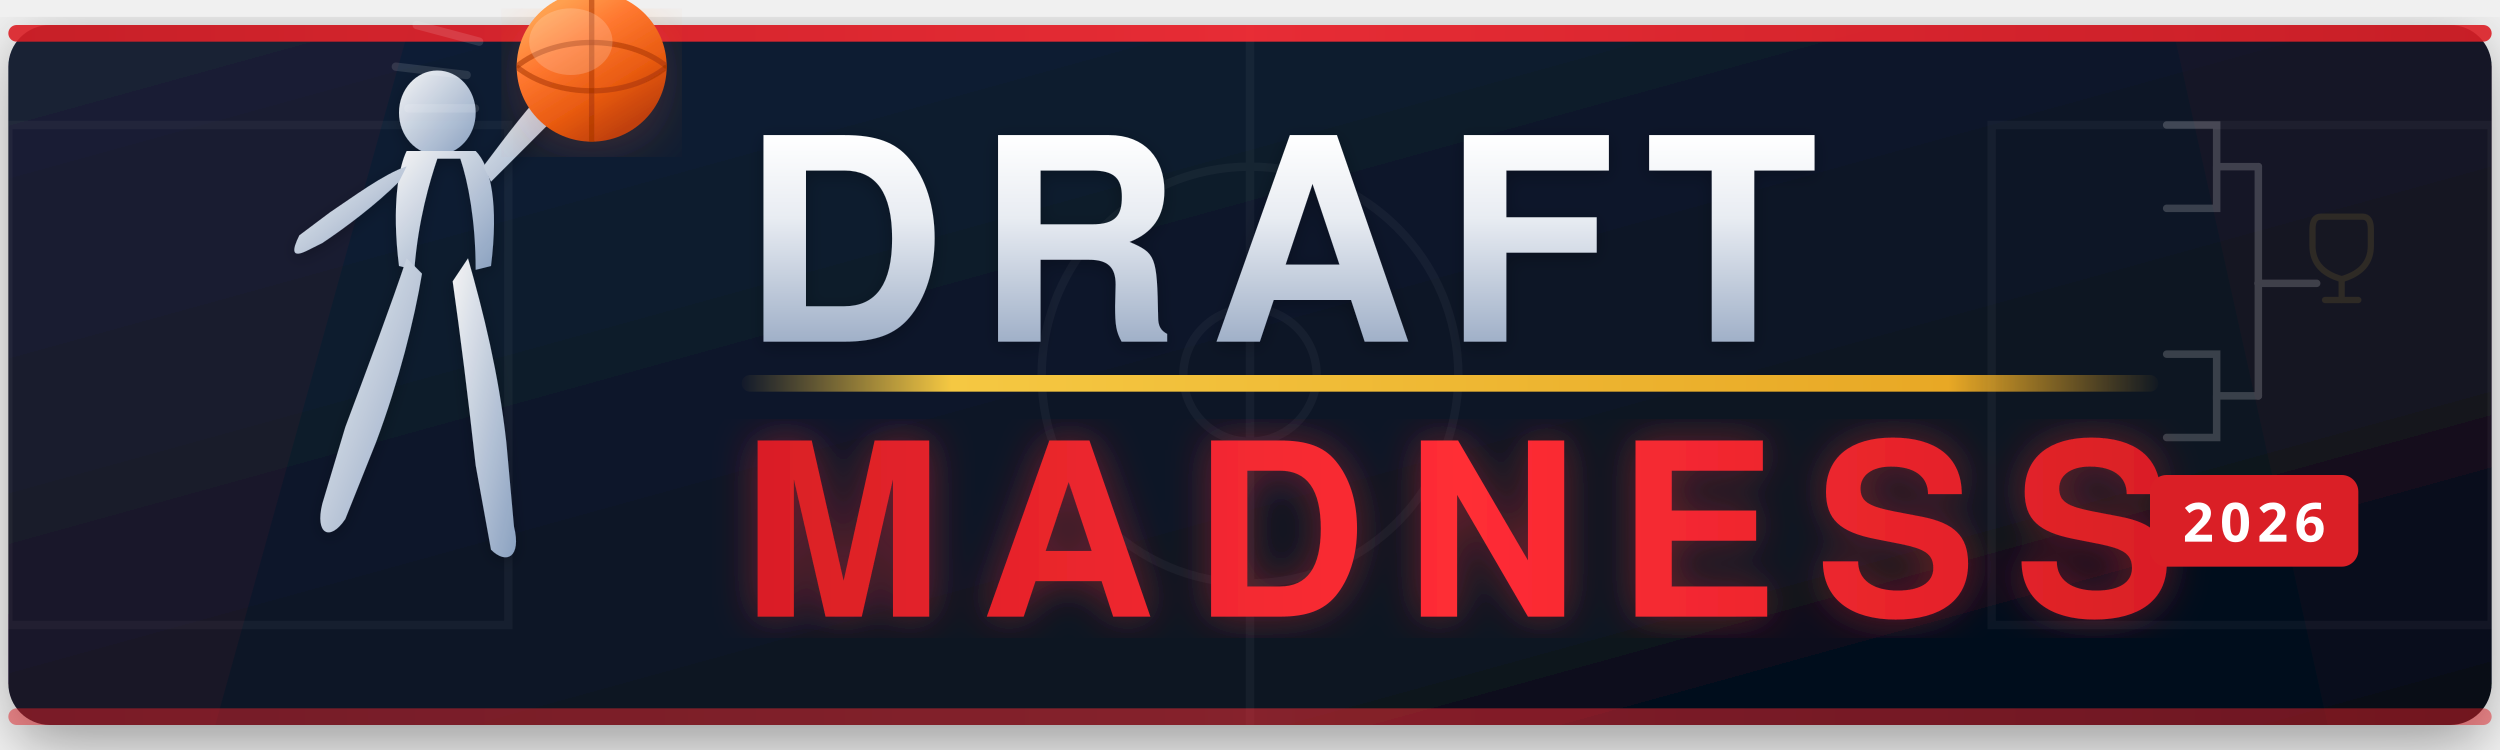
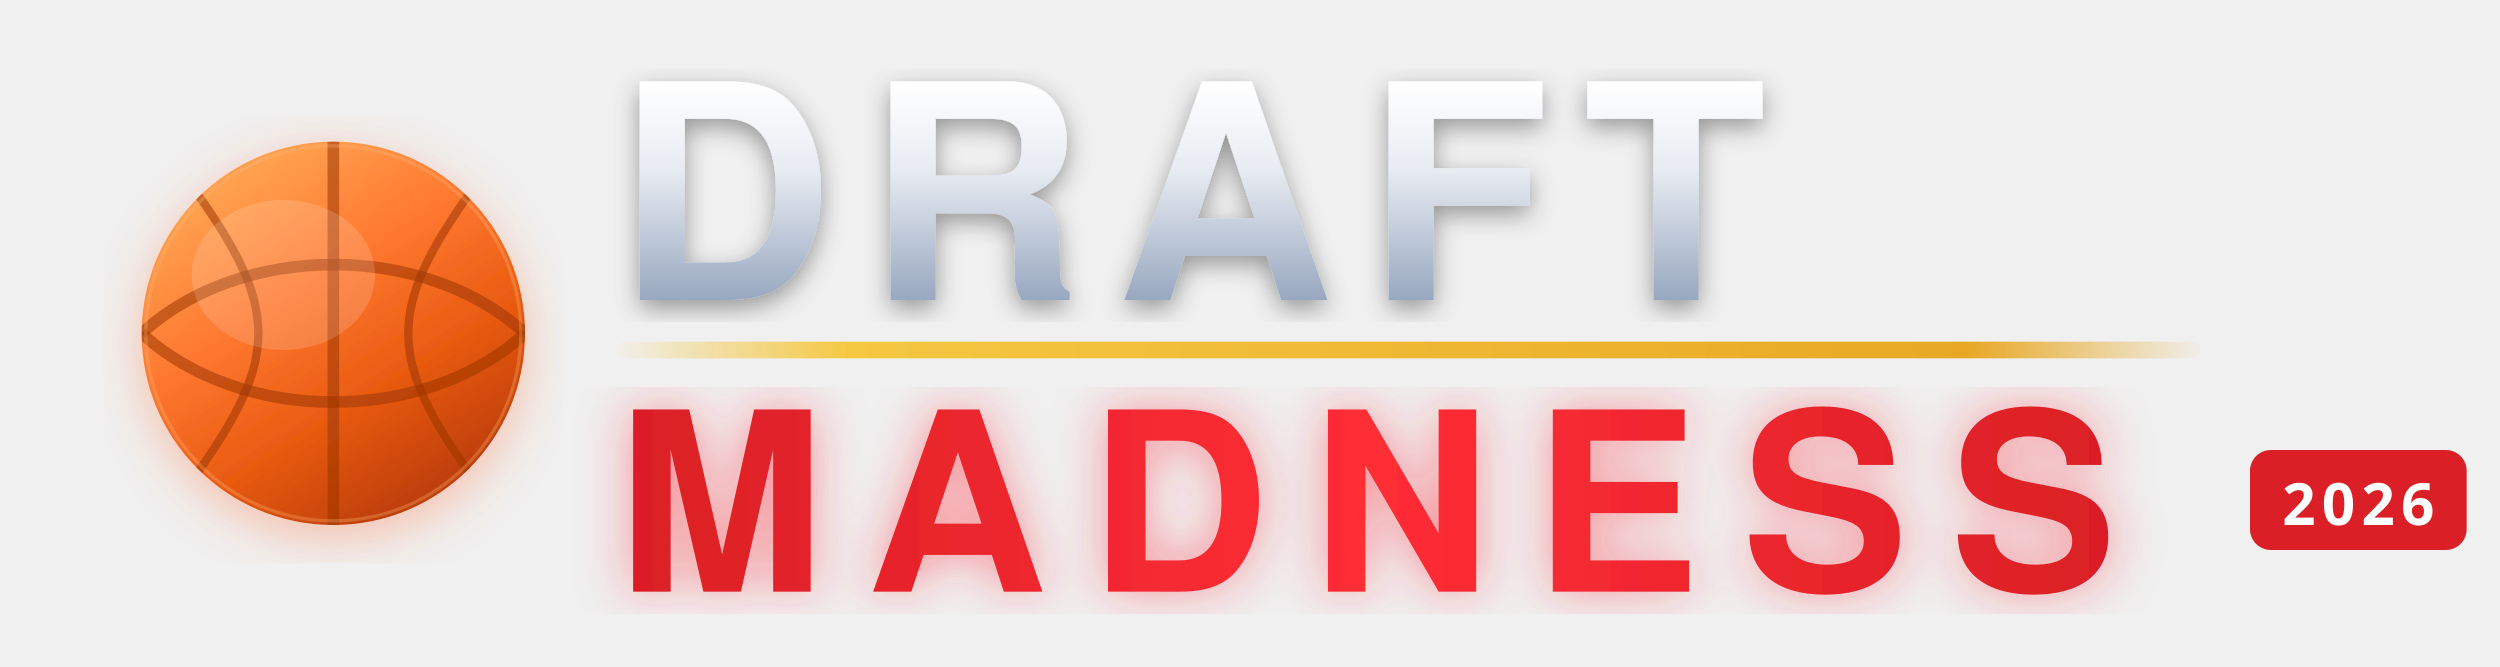
- <svg xmlns="http://www.w3.org/2000/svg" viewBox="0 0 600 180">
+ <svg xmlns="http://www.w3.org/2000/svg" viewBox="0 0 600 160">
  <defs>
-     <linearGradient id="bg-shield" x1="0%" y1="0%" x2="100%" y2="100%">
-       <stop offset="0%" style="stop-color:#0d2137" />
-       <stop offset="100%" style="stop-color:#050d18" />
-     </linearGradient>
    <linearGradient id="crimson" x1="0%" y1="0%" x2="100%" y2="0%">
      <stop offset="0%" style="stop-color:#da1f26" />
      <stop offset="50%" style="stop-color:#ff2d35" />
      <stop offset="100%" style="stop-color:#da1f26" />
    </linearGradient>
    <linearGradient id="chrome" x1="0%" y1="0%" x2="0%" y2="100%">
      <stop offset="0%" style="stop-color:#ffffff" />
      <stop offset="40%" style="stop-color:#e8ecf2" />
-       <stop offset="100%" style="stop-color:#a0b0c8" />
+       <stop offset="100%" style="stop-color:#98a8c0" />
    </linearGradient>
-     <linearGradient id="gold-bar" x1="0%" y1="0%" x2="100%" y2="0%">
+     <linearGradient id="gold-line" x1="0%" y1="0%" x2="100%" y2="0%">
      <stop offset="0%" style="stop-color:#f5c842; stop-opacity:0" />
      <stop offset="15%" style="stop-color:#f5c842" />
      <stop offset="85%" style="stop-color:#e8a825" />
      <stop offset="100%" style="stop-color:#e8a825; stop-opacity:0" />
    </linearGradient>
-     <linearGradient id="ball-grad" x1="25%" y1="10%" x2="75%" y2="90%">
+     <linearGradient id="ball" x1="25%" y1="10%" x2="75%" y2="90%">
      <stop offset="0%" style="stop-color:#ffA050" />
-       <stop offset="30%" style="stop-color:#ff7830" />
+       <stop offset="35%" style="stop-color:#ff7830" />
      <stop offset="70%" style="stop-color:#e85a10" />
      <stop offset="100%" style="stop-color:#c04008" />
    </linearGradient>
-     <linearGradient id="player-fill" x1="0%" y1="0%" x2="100%" y2="100%">
-       <stop offset="0%" style="stop-color:#ffffff" />
-       <stop offset="100%" style="stop-color:#90a8c8" />
-     </linearGradient>
    <filter id="glow-red">
-       <feGaussianBlur stdDeviation="5" result="blur" />
-       <feFlood flood-color="#ff2d35" flood-opacity="0.4" />
+       <feGaussianBlur stdDeviation="6" result="blur" />
+       <feFlood flood-color="#ff2d35" flood-opacity="0.5" />
      <feComposite in2="blur" operator="in" />
      <feComposite in="SourceGraphic" />
    </filter>
-     <filter id="drop-lg">
-       <feDropShadow dx="0" dy="4" stdDeviation="8" flood-color="#00000060" />
+     <filter id="txt-shadow">
+       <feDropShadow dx="0" dy="2" stdDeviation="3" flood-color="#00000060" />
    </filter>
-     <filter id="drop-sm">
-       <feDropShadow dx="0" dy="1" stdDeviation="2" flood-color="#00000040" />
+     <filter id="ball-shadow">
+       <feDropShadow dx="0" dy="3" stdDeviation="6" flood-color="#ff6b3560" />
    </filter>
-     <filter id="ball-glow">
-       <feDropShadow dx="0" dy="2" stdDeviation="8" flood-color="#ff6b3540" />
-     </filter>
-     <clipPath id="bclip">
-       <circle cx="0" cy="0" r="42" />
-     </clipPath>
-     <clipPath id="shield-clip">
-       <rect x="2" y="6" width="596" height="168" rx="10" />
+     <clipPath id="bc">
+       <circle cx="0" cy="0" r="46" />
    </clipPath>
  </defs>
-   <rect x="2" y="6" width="596" height="168" rx="10" fill="url(#bg-shield)" filter="url(#drop-lg)" />
-   <g clip-path="url(#shield-clip)" opacity="0.04">
-     <line x1="300" y1="6" x2="300" y2="174" stroke="white" stroke-width="2" />
-     <circle cx="300" cy="90" r="50" fill="none" stroke="white" stroke-width="2" />
-     <circle cx="300" cy="90" r="16" fill="none" stroke="white" stroke-width="2" />
-     <rect x="2" y="30" width="120" height="120" fill="none" stroke="white" stroke-width="2" />
-     <rect x="478" y="30" width="120" height="120" fill="none" stroke="white" stroke-width="2" />
+   <g transform="translate(80, 80)" filter="url(#ball-shadow)">
+     <circle cx="0" cy="0" r="46" fill="url(#ball)" />
+     <g clip-path="url(#bc)" stroke="#9a3500" stroke-opacity="0.55" fill="none">
+       <path d="M-46,0 C-22,-22 22,-22 46,0" stroke-width="2.8" />
+       <path d="M-46,0 C-22,22 22,22 46,0" stroke-width="2.8" />
+       <line x1="0" y1="-46" x2="0" y2="46" stroke-width="2.8" />
+       <path d="M-33,-34 C-13,-6 -13,6 -33,34" stroke-width="2" />
+       <path d="M33,-34 C13,-6 13,6 33,34" stroke-width="2" />
+     </g>
+     <ellipse cx="-12" cy="-14" rx="22" ry="18" fill="white" opacity="0.15" />
+     <circle cx="0" cy="0" r="45" fill="none" stroke="#ffb87a" stroke-width="0.8" opacity="0.3" />
  </g>
-   <g clip-path="url(#shield-clip)">
-     <polygon points="0,0 100,0 50,180 0,180" fill="#da1f26" opacity="0.06" />
-     <polygon points="520,0 600,0 600,180 560,180" fill="#da1f26" opacity="0.04" />
-   </g>
-   <rect x="2" y="6" width="596" height="4" rx="2" fill="url(#crimson)" opacity="0.9" />
-   <g transform="translate(70, 16) scale(0.92)" fill="url(#player-fill)" opacity="0.95" filter="url(#drop-sm)">
-     <ellipse cx="38" cy="12" rx="10" ry="11" />
-     <path d="M30,22 C28,26 26,36 28,52 L32,53 C33,40 36,30 38,24 L44,24 C46,30 48,40 48,53 L52,52 C54,36 52,26 48,22 Z" />
-     <path d="M50,26 C56,18 62,10 68,4 L72,2 C76,0 78,2 76,6 L70,12 C64,18 58,24 52,30 Z" />
-     <path d="M28,30 C22,36 14,42 8,46 L4,48 C0,50 0,48 2,44 L10,38 C16,34 24,28 30,26 Z" />
-     <path d="M46,50 C50,64 54,80 56,98 L58,120 C60,128 56,130 52,126 L48,104 C46,86 44,70 42,56 Z" />
-     <path d="M30,50 C26,62 20,78 14,94 L8,114 C6,122 10,124 14,118 L22,98 C28,82 32,66 34,54 Z" />
-   </g>
-   <g transform="translate(142, 16)" filter="url(#ball-glow)">
-     <circle cx="0" cy="0" r="18" fill="url(#ball-grad)" />
-     <g clip-path="url(#bclip)" stroke="#a03000" stroke-opacity="0.5" fill="none" transform="scale(0.43)">
-       <path d="M-42,0 C-20,-18 20,-18 42,0" stroke-width="3" />
-       <path d="M-42,0 C-20,18 20,18 42,0" stroke-width="3" />
-       <line x1="0" y1="-42" x2="0" y2="42" stroke-width="3" />
-     </g>
-     <ellipse cx="-5" cy="-6" rx="10" ry="8" fill="white" opacity="0.18" />
-   </g>
-   <g stroke="rgba(255,255,255,0.12)" stroke-width="2" stroke-linecap="round">
-     <line x1="115" y1="10" x2="100" y2="6" />
-     <line x1="112" y1="18" x2="95" y2="16" />
-     <line x1="114" y1="26" x2="98" y2="26" />
-   </g>
-   <text x="178" y="82" font-family="'Arial Black', 'Impact', 'Helvetica Neue', sans-serif" font-size="68" font-weight="900" fill="url(#chrome)" letter-spacing="7" filter="url(#drop-sm)">DRAFT</text>
-   <rect x="178" y="90" width="340" height="4" rx="2" fill="url(#gold-bar)" />
-   <text x="178" y="148" font-family="'Arial Black', 'Impact', 'Helvetica Neue', sans-serif" font-size="58" font-weight="900" fill="url(#crimson)" letter-spacing="9" filter="url(#glow-red)">MADNESS</text>
-   <g transform="translate(520, 30)" stroke="white" stroke-width="1.8" opacity="0.18" fill="none" stroke-linecap="round">
-     <path d="M0,0 H12 V10 H22" />
-     <path d="M0,20 H12 V10" />
-     <path d="M0,55 H12 V65 H22" />
-     <path d="M0,75 H12 V65" />
-     <path d="M22,10 V38" />
-     <path d="M22,65 V38" />
-     <path d="M22,38 H36" />
-     <g transform="translate(42, 30)" stroke="#f5c842" opacity="0.6">
-       <path d="M-5,-8 Q-7,-8 -7,-5 V-1 Q-7,5 0,7 Q7,5 7,-1 V-5 Q7,-8 5,-8 Z" stroke-width="1.5" fill="#f5c84208" />
-       <line x1="0" y1="7" x2="0" y2="12" stroke-width="1.5" />
-       <line x1="-4" y1="12" x2="4" y2="12" stroke-width="1.5" />
-     </g>
-   </g>
-   <rect x="516" y="114" width="50" height="22" rx="4" fill="#da1f26" />
-   <text x="541" y="130" text-anchor="middle" font-family="'Arial Black', sans-serif" font-size="13" font-weight="900" fill="white" letter-spacing="1.5">2026</text>
-   <rect x="2" y="170" width="596" height="4" rx="2" fill="url(#crimson)" opacity="0.5" />
+   <text x="148" y="72" font-family="'Arial Black','Impact','Helvetica Neue',sans-serif" font-size="72" font-weight="900" fill="url(#chrome)" letter-spacing="8" filter="url(#txt-shadow)">DRAFT</text>
+   <rect x="148" y="82" width="380" height="4" rx="2" fill="url(#gold-line)" />
+   <text x="148" y="142" font-family="'Arial Black','Impact','Helvetica Neue',sans-serif" font-size="60" font-weight="900" fill="url(#crimson)" letter-spacing="10" filter="url(#glow-red)">MADNESS</text>
+   <rect x="540" y="108" width="52" height="24" rx="5" fill="#da1f26" />
+   <text x="566" y="126" text-anchor="middle" font-family="'Arial Black',sans-serif" font-size="14" font-weight="900" fill="white" letter-spacing="1.5">2026</text>
</svg>
